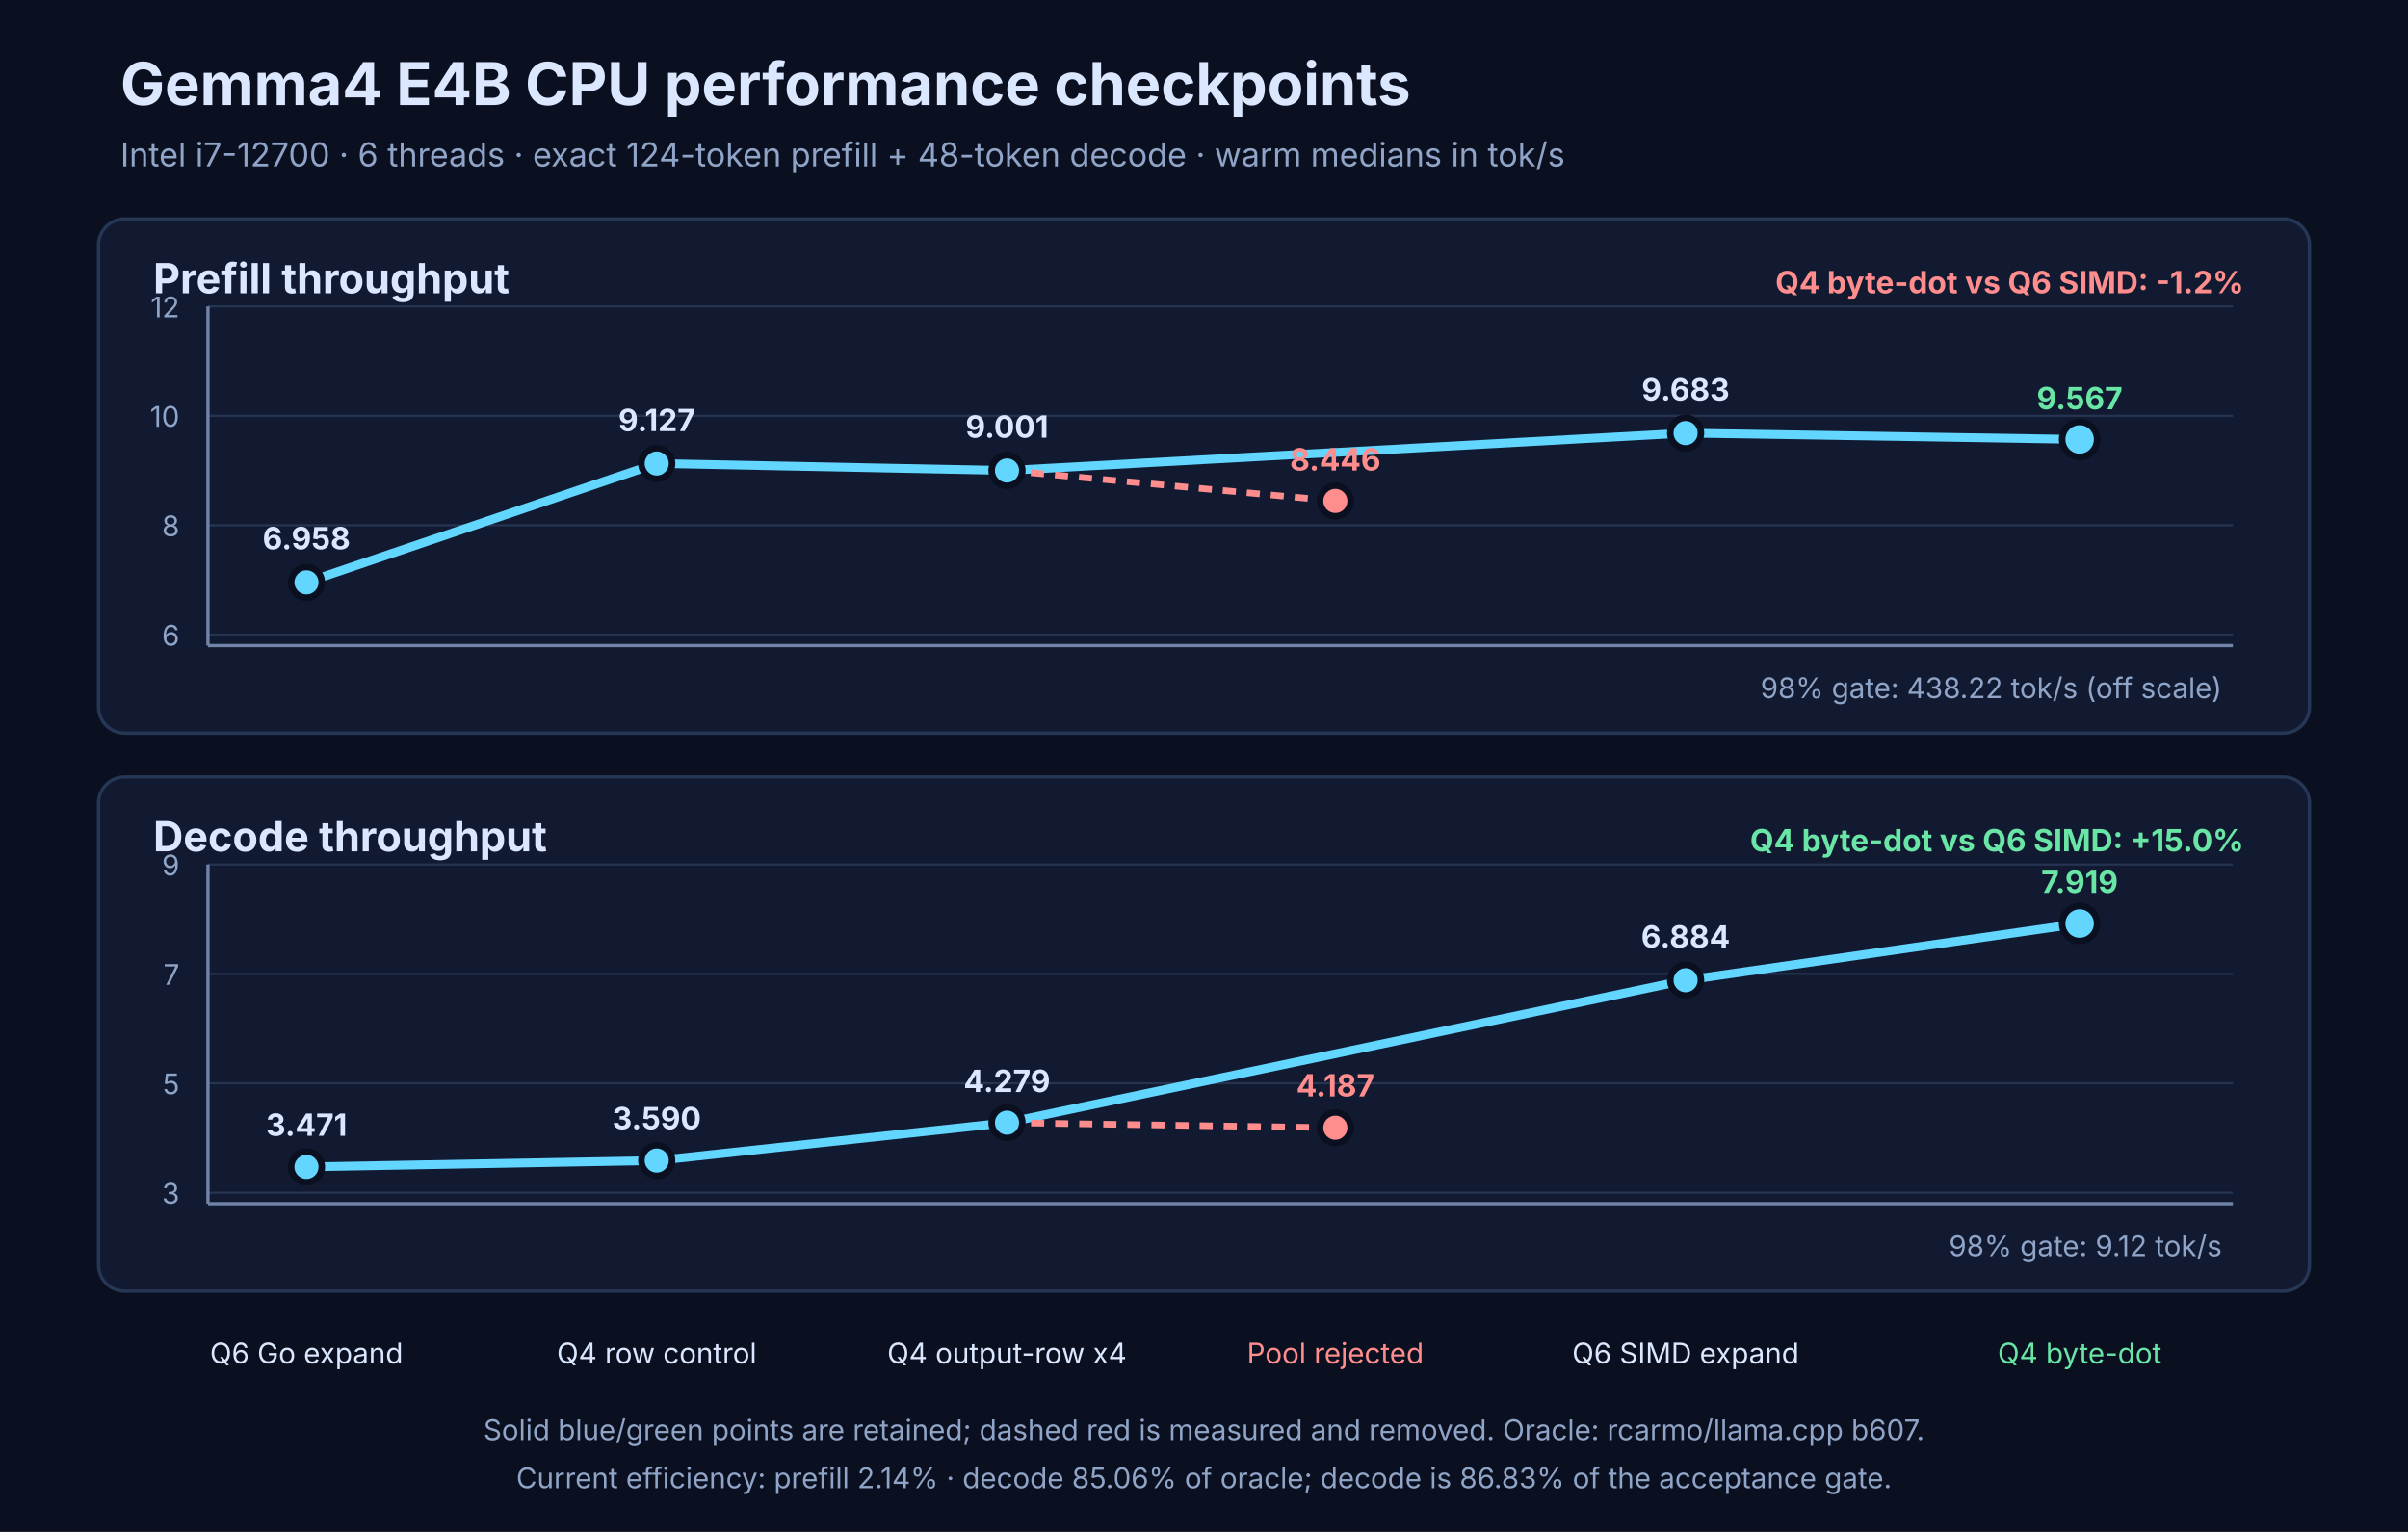
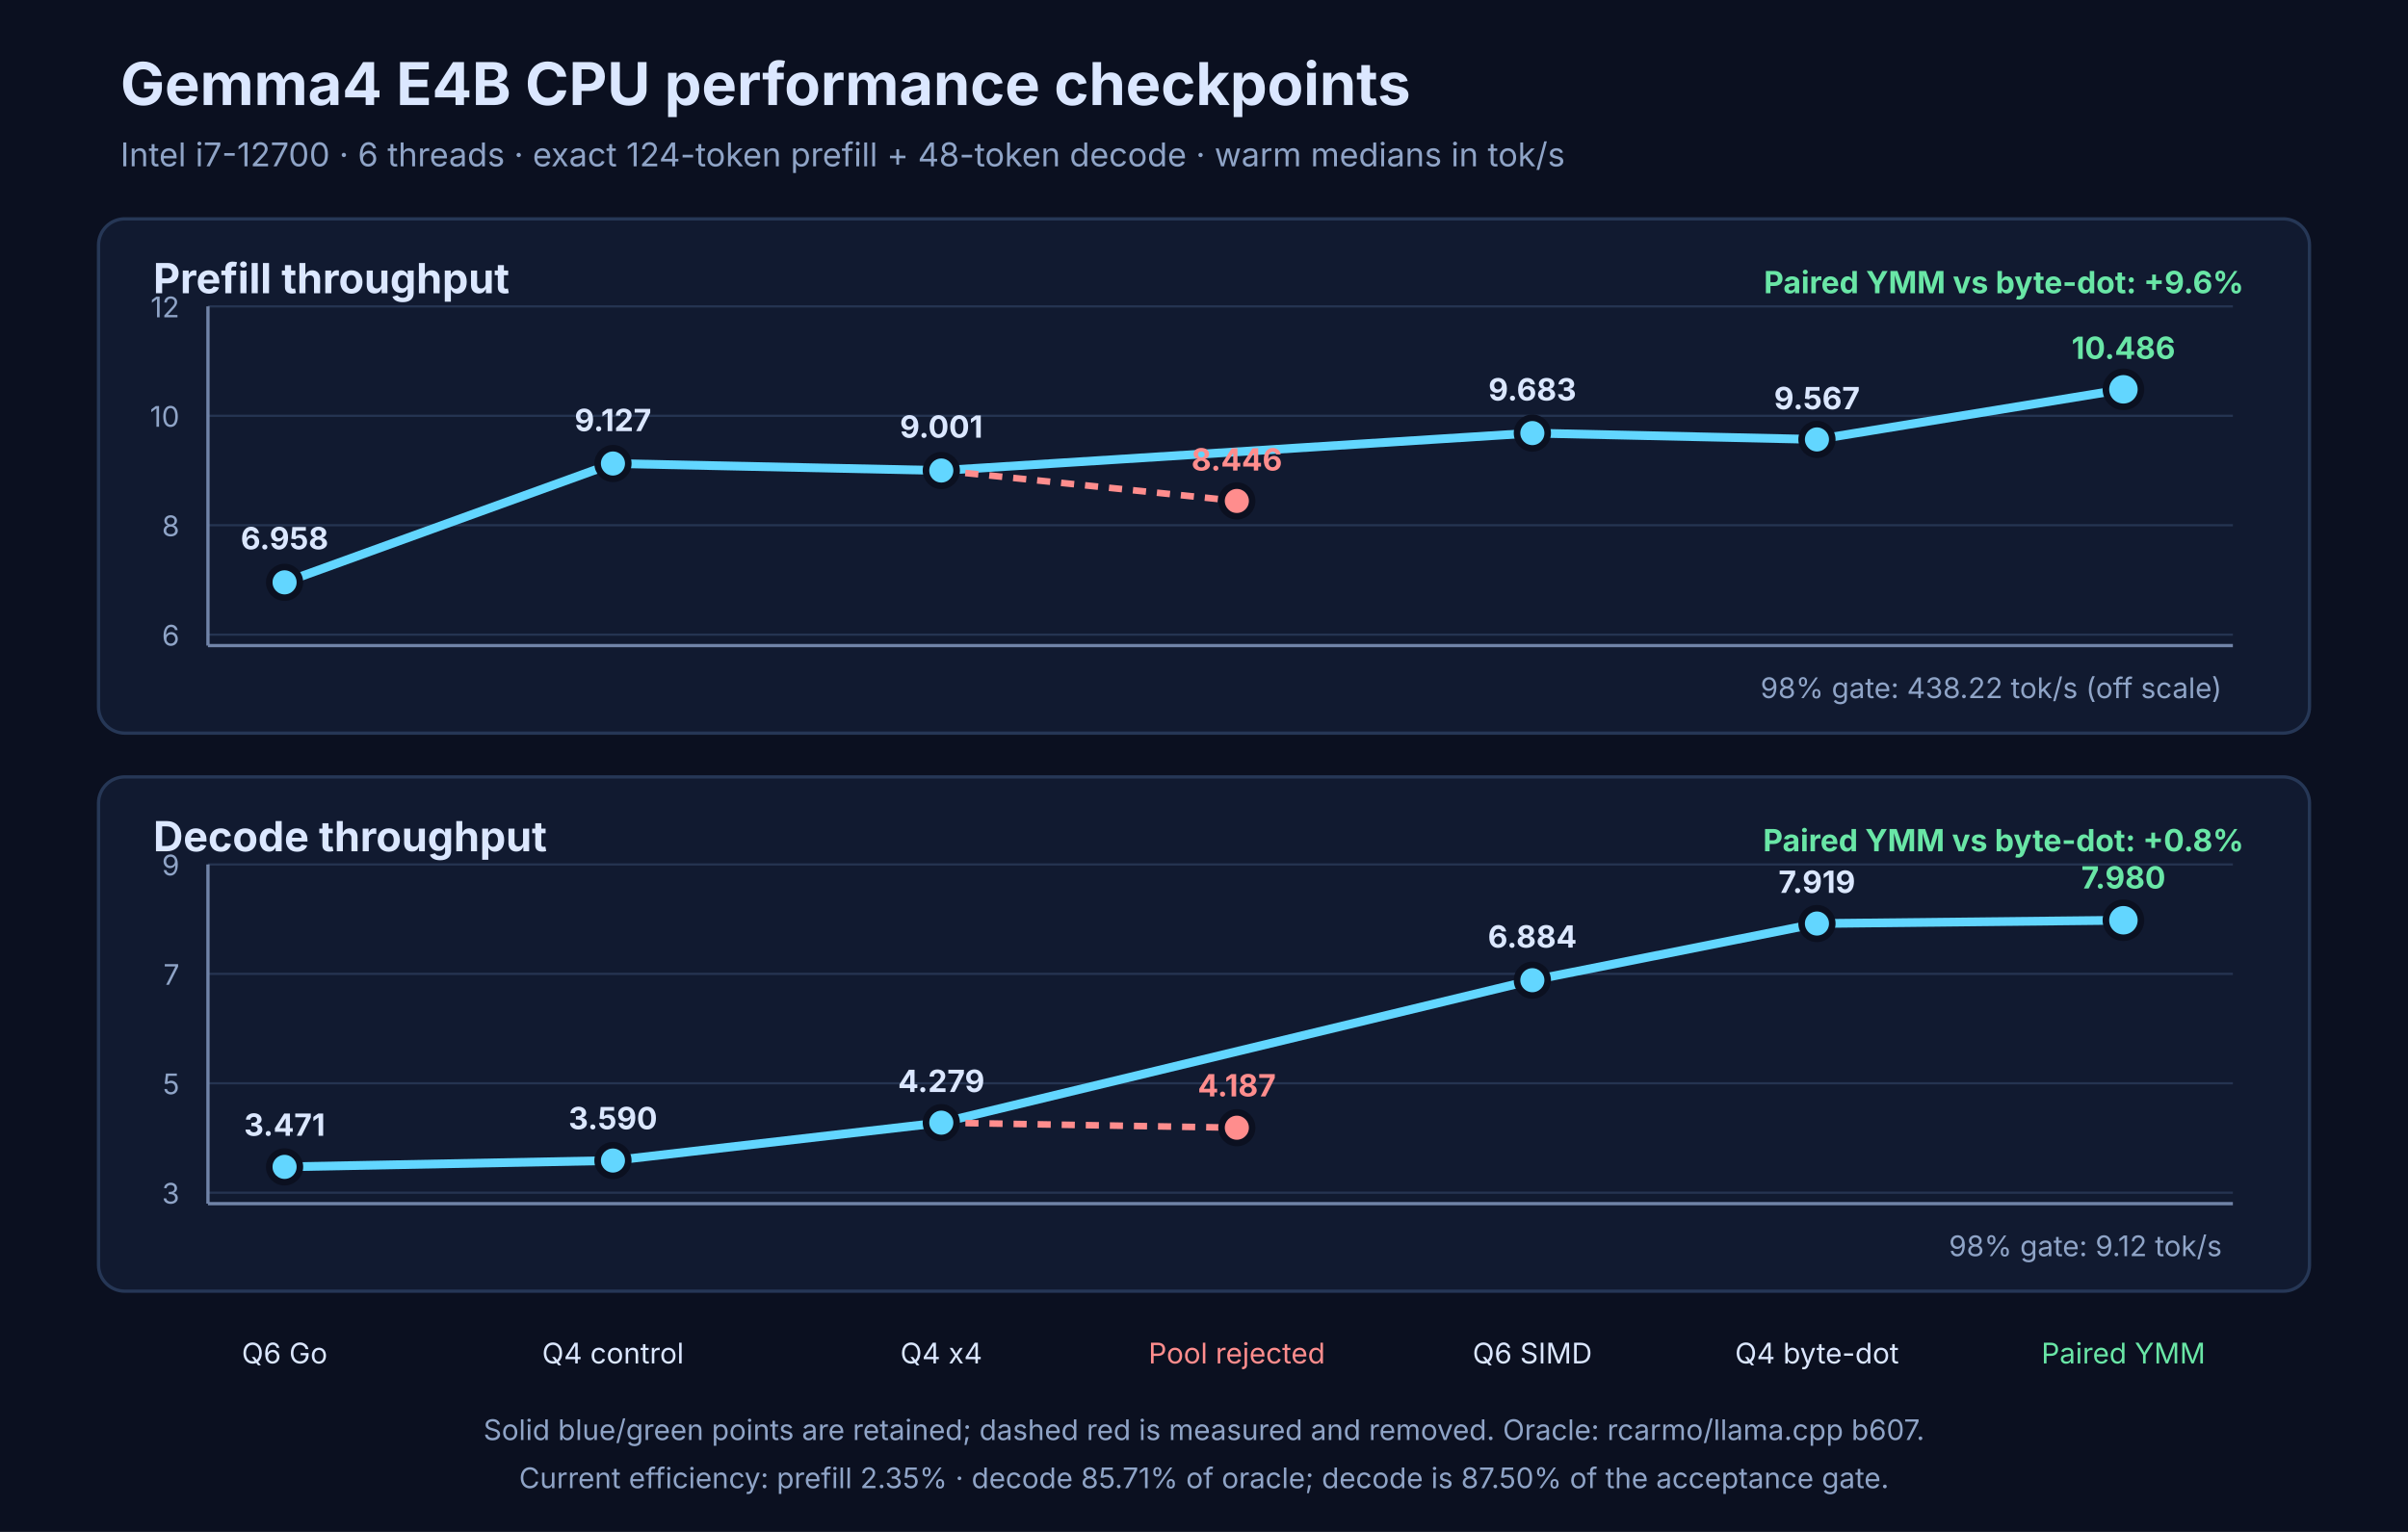
<svg xmlns="http://www.w3.org/2000/svg" width="1100" height="700" viewBox="0 0 1100 700" role="img" aria-labelledby="title desc">
  <rect width="1100" height="700" fill="#0b1020" />
  <style>text{font-family:Inter,system-ui,sans-serif;fill:#dbe7ff}.muted{fill:#8fa4c7}.grid{stroke:#253451}.axis{stroke:#7184a8;stroke-width:1.5}.panel{fill:#111a30;stroke:#263756;stroke-width:1.5}.line{fill:none;stroke:#62d6ff;stroke-width:4}.branch{fill:none;stroke:#ff8d8d;stroke-width:3;stroke-dasharray:6 5}.point{fill:#62d6ff;stroke:#0b1020;stroke-width:3}.rejected{fill:#ff8d8d;stroke:#0b1020;stroke-width:3}.value{font-size:14px;font-weight:700}.small{font-size:13px}.label{font-size:13px}.gain{fill:#69e6a6}.loss{fill:#ff8d8d}</style>
  <text x="55" y="48" font-size="27" font-weight="700">Gemma4 E4B CPU performance checkpoints</text>
  <text x="55" y="76" class="muted" font-size="15">Intel i7-12700 · 6 threads · exact 124-token prefill + 48-token decode · warm medians in tok/s</text>
  <rect class="panel" x="45" y="100" width="1010" height="235" rx="12" />
  <text x="70" y="134" font-size="19" font-weight="700">Prefill throughput</text>
-   <text x="1025" y="134" text-anchor="end" class="loss value">Q4 byte-dot vs Q6 SIMD: -1.2%</text>
+   <text x="1025" y="134" text-anchor="end" class="gain value">Paired YMM vs byte-dot: +9.6%</text>
  <line class="grid" x1="95" y1="290" x2="1020" y2="290" />
  <line class="grid" x1="95" y1="240" x2="1020" y2="240" />
  <line class="grid" x1="95" y1="190" x2="1020" y2="190" />
  <line class="grid" x1="95" y1="140" x2="1020" y2="140" />
  <text x="82" y="295" text-anchor="end" class="muted small">6</text>
  <text x="82" y="245" text-anchor="end" class="muted small">8</text>
  <text x="82" y="195" text-anchor="end" class="muted small">10</text>
  <text x="82" y="145" text-anchor="end" class="muted small">12</text>
  <line class="axis" x1="95" y1="140" x2="95" y2="295" />
  <line class="axis" x1="95" y1="295" x2="1020" y2="295" />
-   <path class="line" d="M140 266.1 L300 211.8 L460 215.0 L770 197.9 L950 200.8" />
-   <path class="branch" d="M460 215.0 L610 228.9" />
-   <circle class="point" cx="140" cy="266.1" r="7" />
-   <circle class="point" cx="300" cy="211.8" r="7" />
-   <circle class="point" cx="460" cy="215" r="7" />
-   <circle class="rejected" cx="610" cy="228.9" r="7" />
-   <circle class="point" cx="770" cy="197.9" r="7" />
-   <circle class="point" cx="950" cy="200.8" r="8" />
-   <text class="value" x="140" y="251" text-anchor="middle">6.958</text>
-   <text class="value" x="300" y="197" text-anchor="middle">9.127</text>
-   <text class="value" x="460" y="200" text-anchor="middle">9.001</text>
-   <text class="value loss" x="610" y="215" text-anchor="middle">8.446</text>
-   <text class="value" x="770" y="183" text-anchor="middle">9.683</text>
-   <text class="value gain" x="950" y="187" text-anchor="middle">9.567</text>
+   <path class="line" d="M130 266.1 L280 211.8 L430 215.0 L700 197.9 L830 200.8 L970 177.9" />
+   <path class="branch" d="M430 215.0 L565 228.9" />
+   <circle class="point" cx="130" cy="266.1" r="7" />
+   <circle class="point" cx="280" cy="211.8" r="7" />
+   <circle class="point" cx="430" cy="215" r="7" />
+   <circle class="rejected" cx="565" cy="228.9" r="7" />
+   <circle class="point" cx="700" cy="197.9" r="7" />
+   <circle class="point" cx="830" cy="200.8" r="7" />
+   <circle class="point" cx="970" cy="177.9" r="8" />
+   <text class="value" x="130" y="251" text-anchor="middle">6.958</text>
+   <text class="value" x="280" y="197" text-anchor="middle">9.127</text>
+   <text class="value" x="430" y="200" text-anchor="middle">9.001</text>
+   <text class="value loss" x="565" y="215" text-anchor="middle">8.446</text>
+   <text class="value" x="700" y="183" text-anchor="middle">9.683</text>
+   <text class="value" x="830" y="187" text-anchor="middle">9.567</text>
+   <text class="value gain" x="970" y="164" text-anchor="middle">10.486</text>
  <text x="1015" y="319" text-anchor="end" class="muted small">98% gate: 438.22 tok/s (off scale)</text>
  <rect class="panel" x="45" y="355" width="1010" height="235" rx="12" />
  <text x="70" y="389" font-size="19" font-weight="700">Decode throughput</text>
-   <text x="1025" y="389" text-anchor="end" class="gain value">Q4 byte-dot vs Q6 SIMD: +15.0%</text>
+   <text x="1025" y="389" text-anchor="end" class="gain value">Paired YMM vs byte-dot: +0.8%</text>
  <line class="grid" x1="95" y1="545" x2="1020" y2="545" />
  <line class="grid" x1="95" y1="495" x2="1020" y2="495" />
  <line class="grid" x1="95" y1="445" x2="1020" y2="445" />
  <line class="grid" x1="95" y1="395" x2="1020" y2="395" />
  <text x="82" y="550" text-anchor="end" class="muted small">3</text>
  <text x="82" y="500" text-anchor="end" class="muted small">5</text>
  <text x="82" y="450" text-anchor="end" class="muted small">7</text>
  <text x="82" y="400" text-anchor="end" class="muted small">9</text>
  <line class="axis" x1="95" y1="395" x2="95" y2="550" />
  <line class="axis" x1="95" y1="550" x2="1020" y2="550" />
-   <path class="line" d="M140 533.2 L300 530.3 L460 513.0 L770 447.9 L950 422.0" />
-   <path class="branch" d="M460 513.0 L610 515.3" />
-   <circle class="point" cx="140" cy="533.2" r="7" />
-   <circle class="point" cx="300" cy="530.3" r="7" />
-   <circle class="point" cx="460" cy="513" r="7" />
-   <circle class="rejected" cx="610" cy="515.3" r="7" />
-   <circle class="point" cx="770" cy="447.9" r="7" />
-   <circle class="point" cx="950" cy="422.0" r="8" />
-   <text class="value" x="140" y="519" text-anchor="middle">3.471</text>
-   <text class="value" x="300" y="516" text-anchor="middle">3.590</text>
-   <text class="value" x="460" y="499" text-anchor="middle">4.279</text>
-   <text class="value loss" x="610" y="501" text-anchor="middle">4.187</text>
-   <text class="value" x="770" y="433" text-anchor="middle">6.884</text>
-   <text class="value gain" x="950" y="408" text-anchor="middle">7.919</text>
+   <path class="line" d="M130 533.2 L280 530.3 L430 513.0 L700 447.9 L830 422.0 L970 420.5" />
+   <path class="branch" d="M430 513.0 L565 515.3" />
+   <circle class="point" cx="130" cy="533.2" r="7" />
+   <circle class="point" cx="280" cy="530.3" r="7" />
+   <circle class="point" cx="430" cy="513" r="7" />
+   <circle class="rejected" cx="565" cy="515.3" r="7" />
+   <circle class="point" cx="700" cy="447.9" r="7" />
+   <circle class="point" cx="830" cy="422.0" r="7" />
+   <circle class="point" cx="970" cy="420.5" r="8" />
+   <text class="value" x="130" y="519" text-anchor="middle">3.471</text>
+   <text class="value" x="280" y="516" text-anchor="middle">3.590</text>
+   <text class="value" x="430" y="499" text-anchor="middle">4.279</text>
+   <text class="value loss" x="565" y="501" text-anchor="middle">4.187</text>
+   <text class="value" x="700" y="433" text-anchor="middle">6.884</text>
+   <text class="value" x="830" y="408" text-anchor="middle">7.919</text>
+   <text class="value gain" x="970" y="406" text-anchor="middle">7.980</text>
  <text x="1015" y="574" text-anchor="end" class="muted small">98% gate: 9.12 tok/s</text>
-   <text x="140" y="623" text-anchor="middle" class="label">Q6 Go expand</text>
-   <text x="300" y="623" text-anchor="middle" class="label">Q4 row control</text>
-   <text x="460" y="623" text-anchor="middle" class="label">Q4 output-row x4</text>
-   <text x="610" y="623" text-anchor="middle" class="loss label">Pool rejected</text>
-   <text x="770" y="623" text-anchor="middle" class="label">Q6 SIMD expand</text>
-   <text x="950" y="623" text-anchor="middle" class="gain label">Q4 byte-dot</text>
+   <text x="130" y="623" text-anchor="middle" class="label">Q6 Go</text>
+   <text x="280" y="623" text-anchor="middle" class="label">Q4 control</text>
+   <text x="430" y="623" text-anchor="middle" class="label">Q4 x4</text>
+   <text x="565" y="623" text-anchor="middle" class="loss label">Pool rejected</text>
+   <text x="700" y="623" text-anchor="middle" class="label">Q6 SIMD</text>
+   <text x="830" y="623" text-anchor="middle" class="label">Q4 byte-dot</text>
+   <text x="970" y="623" text-anchor="middle" class="gain label">Paired YMM</text>
  <text x="550" y="658" text-anchor="middle" class="muted small">Solid blue/green points are retained; dashed red is measured and removed. Oracle: rcarmo/llama.cpp b607.</text>
-   <text x="550" y="680" text-anchor="middle" class="muted small">Current efficiency: prefill 2.14% · decode 85.06% of oracle; decode is 86.83% of the acceptance gate.</text>
+   <text x="550" y="680" text-anchor="middle" class="muted small">Current efficiency: prefill 2.35% · decode 85.71% of oracle; decode is 87.50% of the acceptance gate.</text>
</svg>
